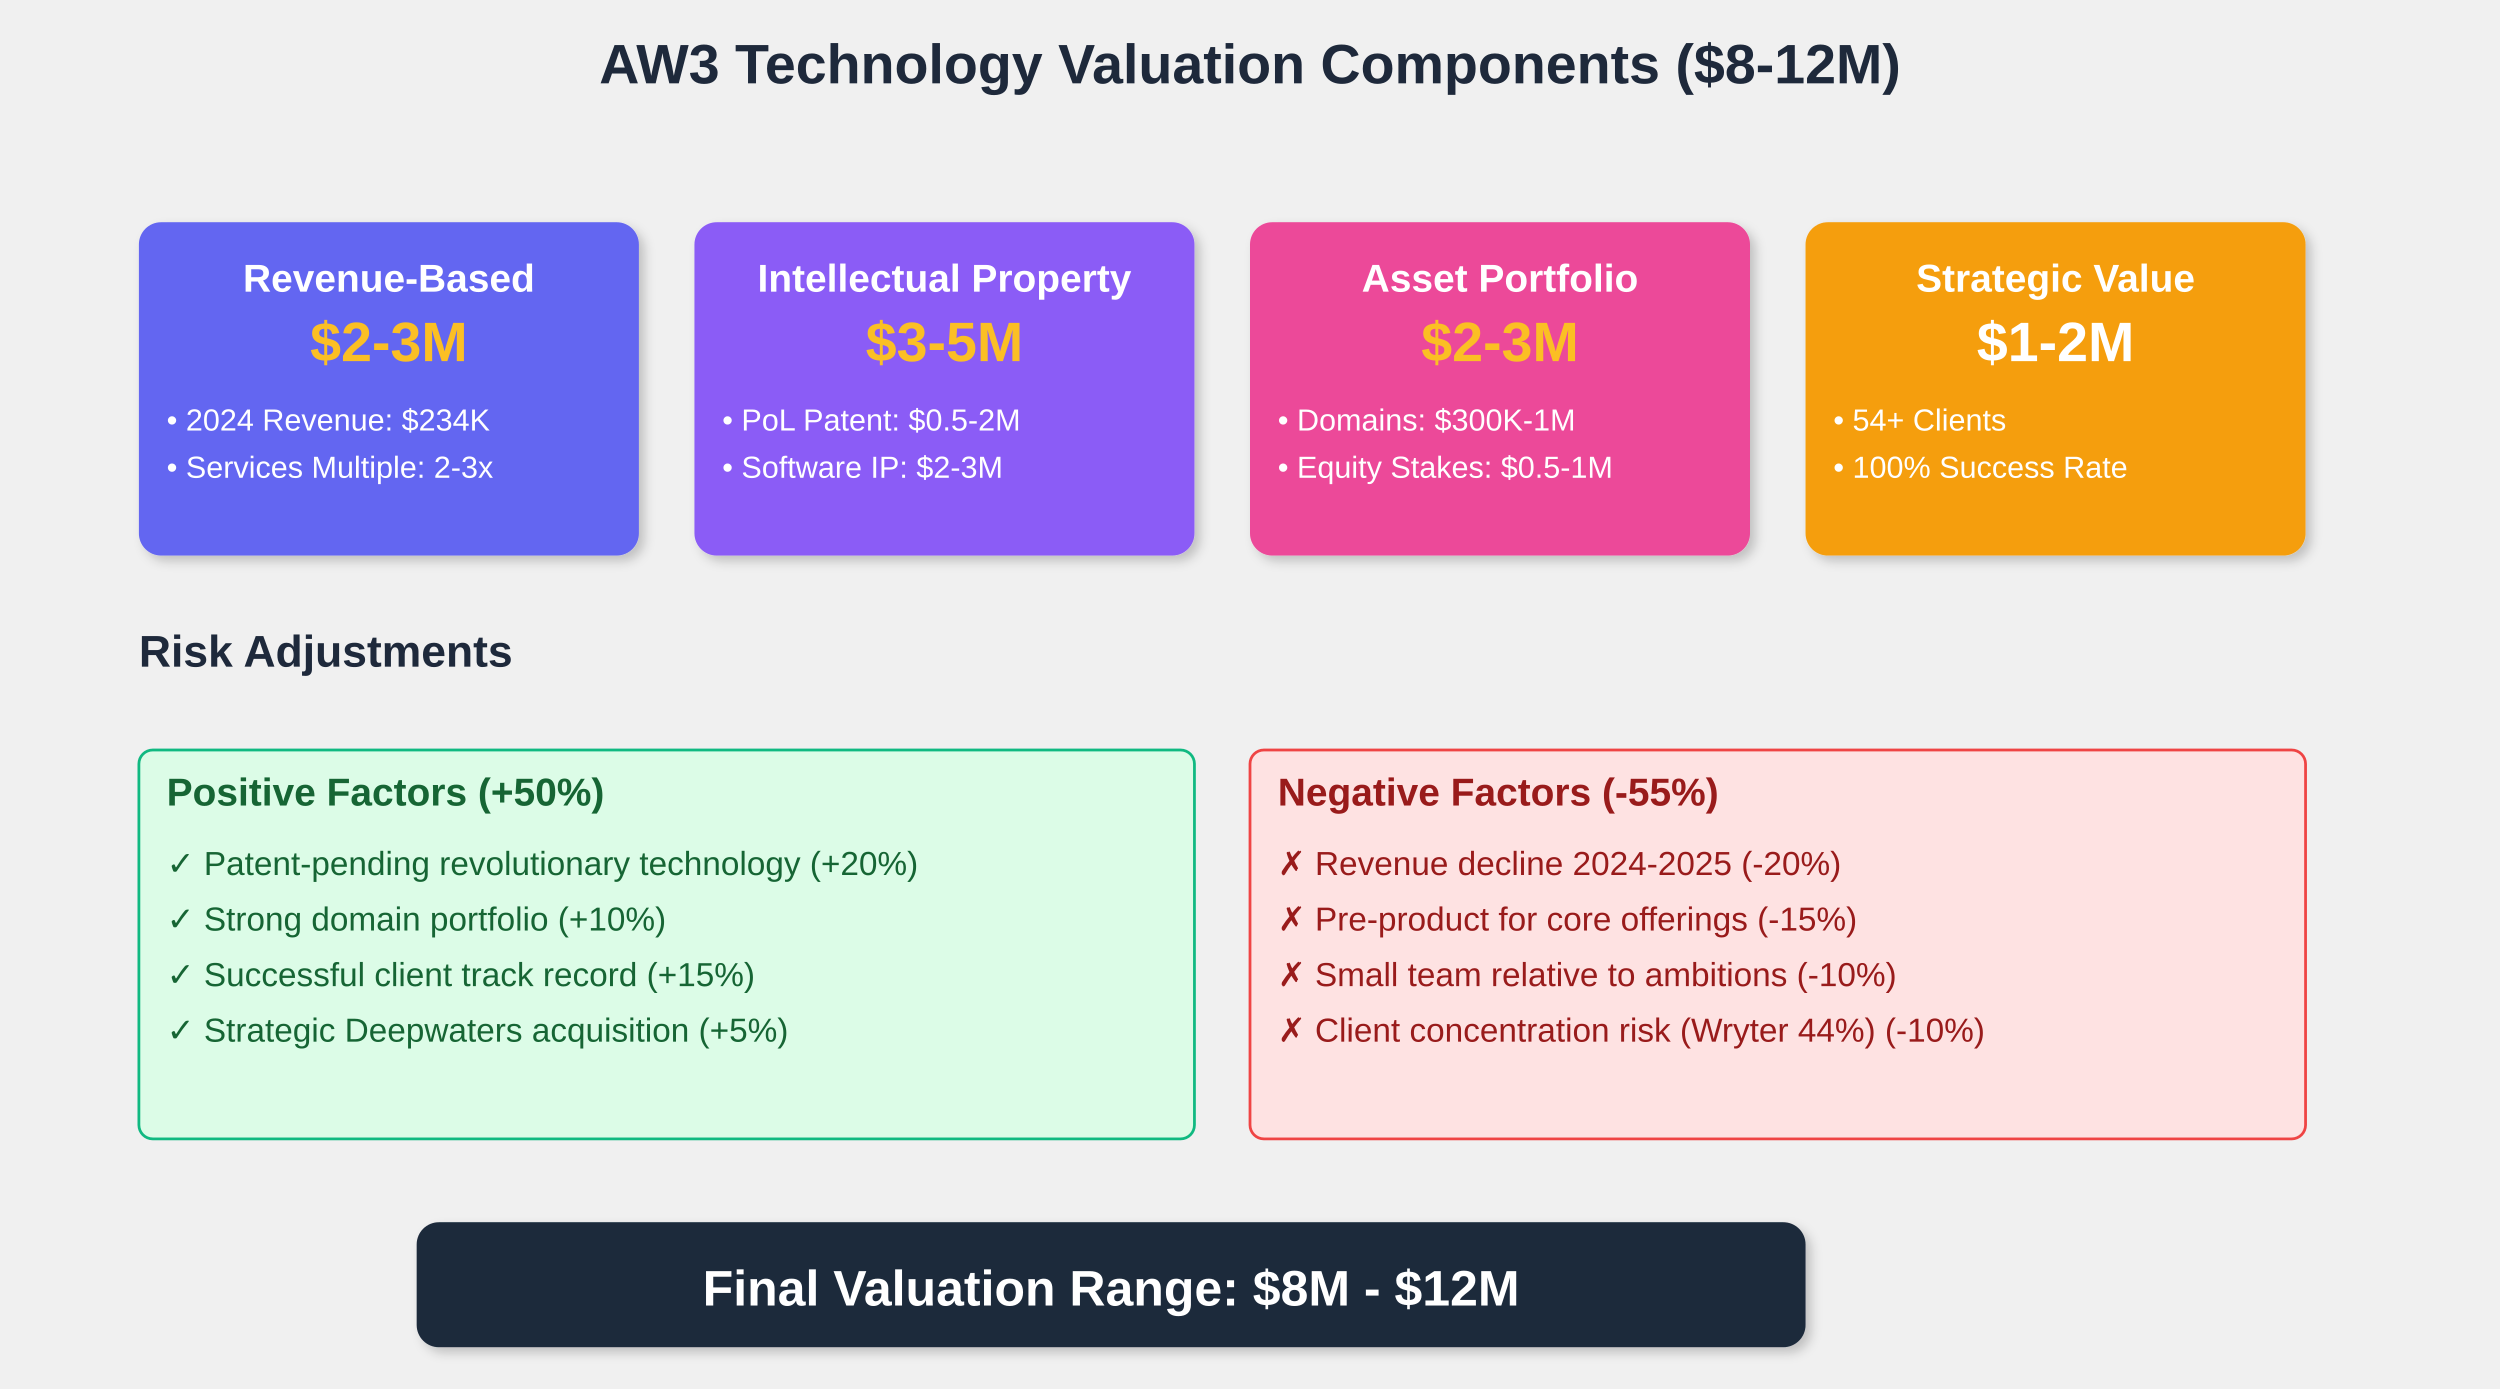
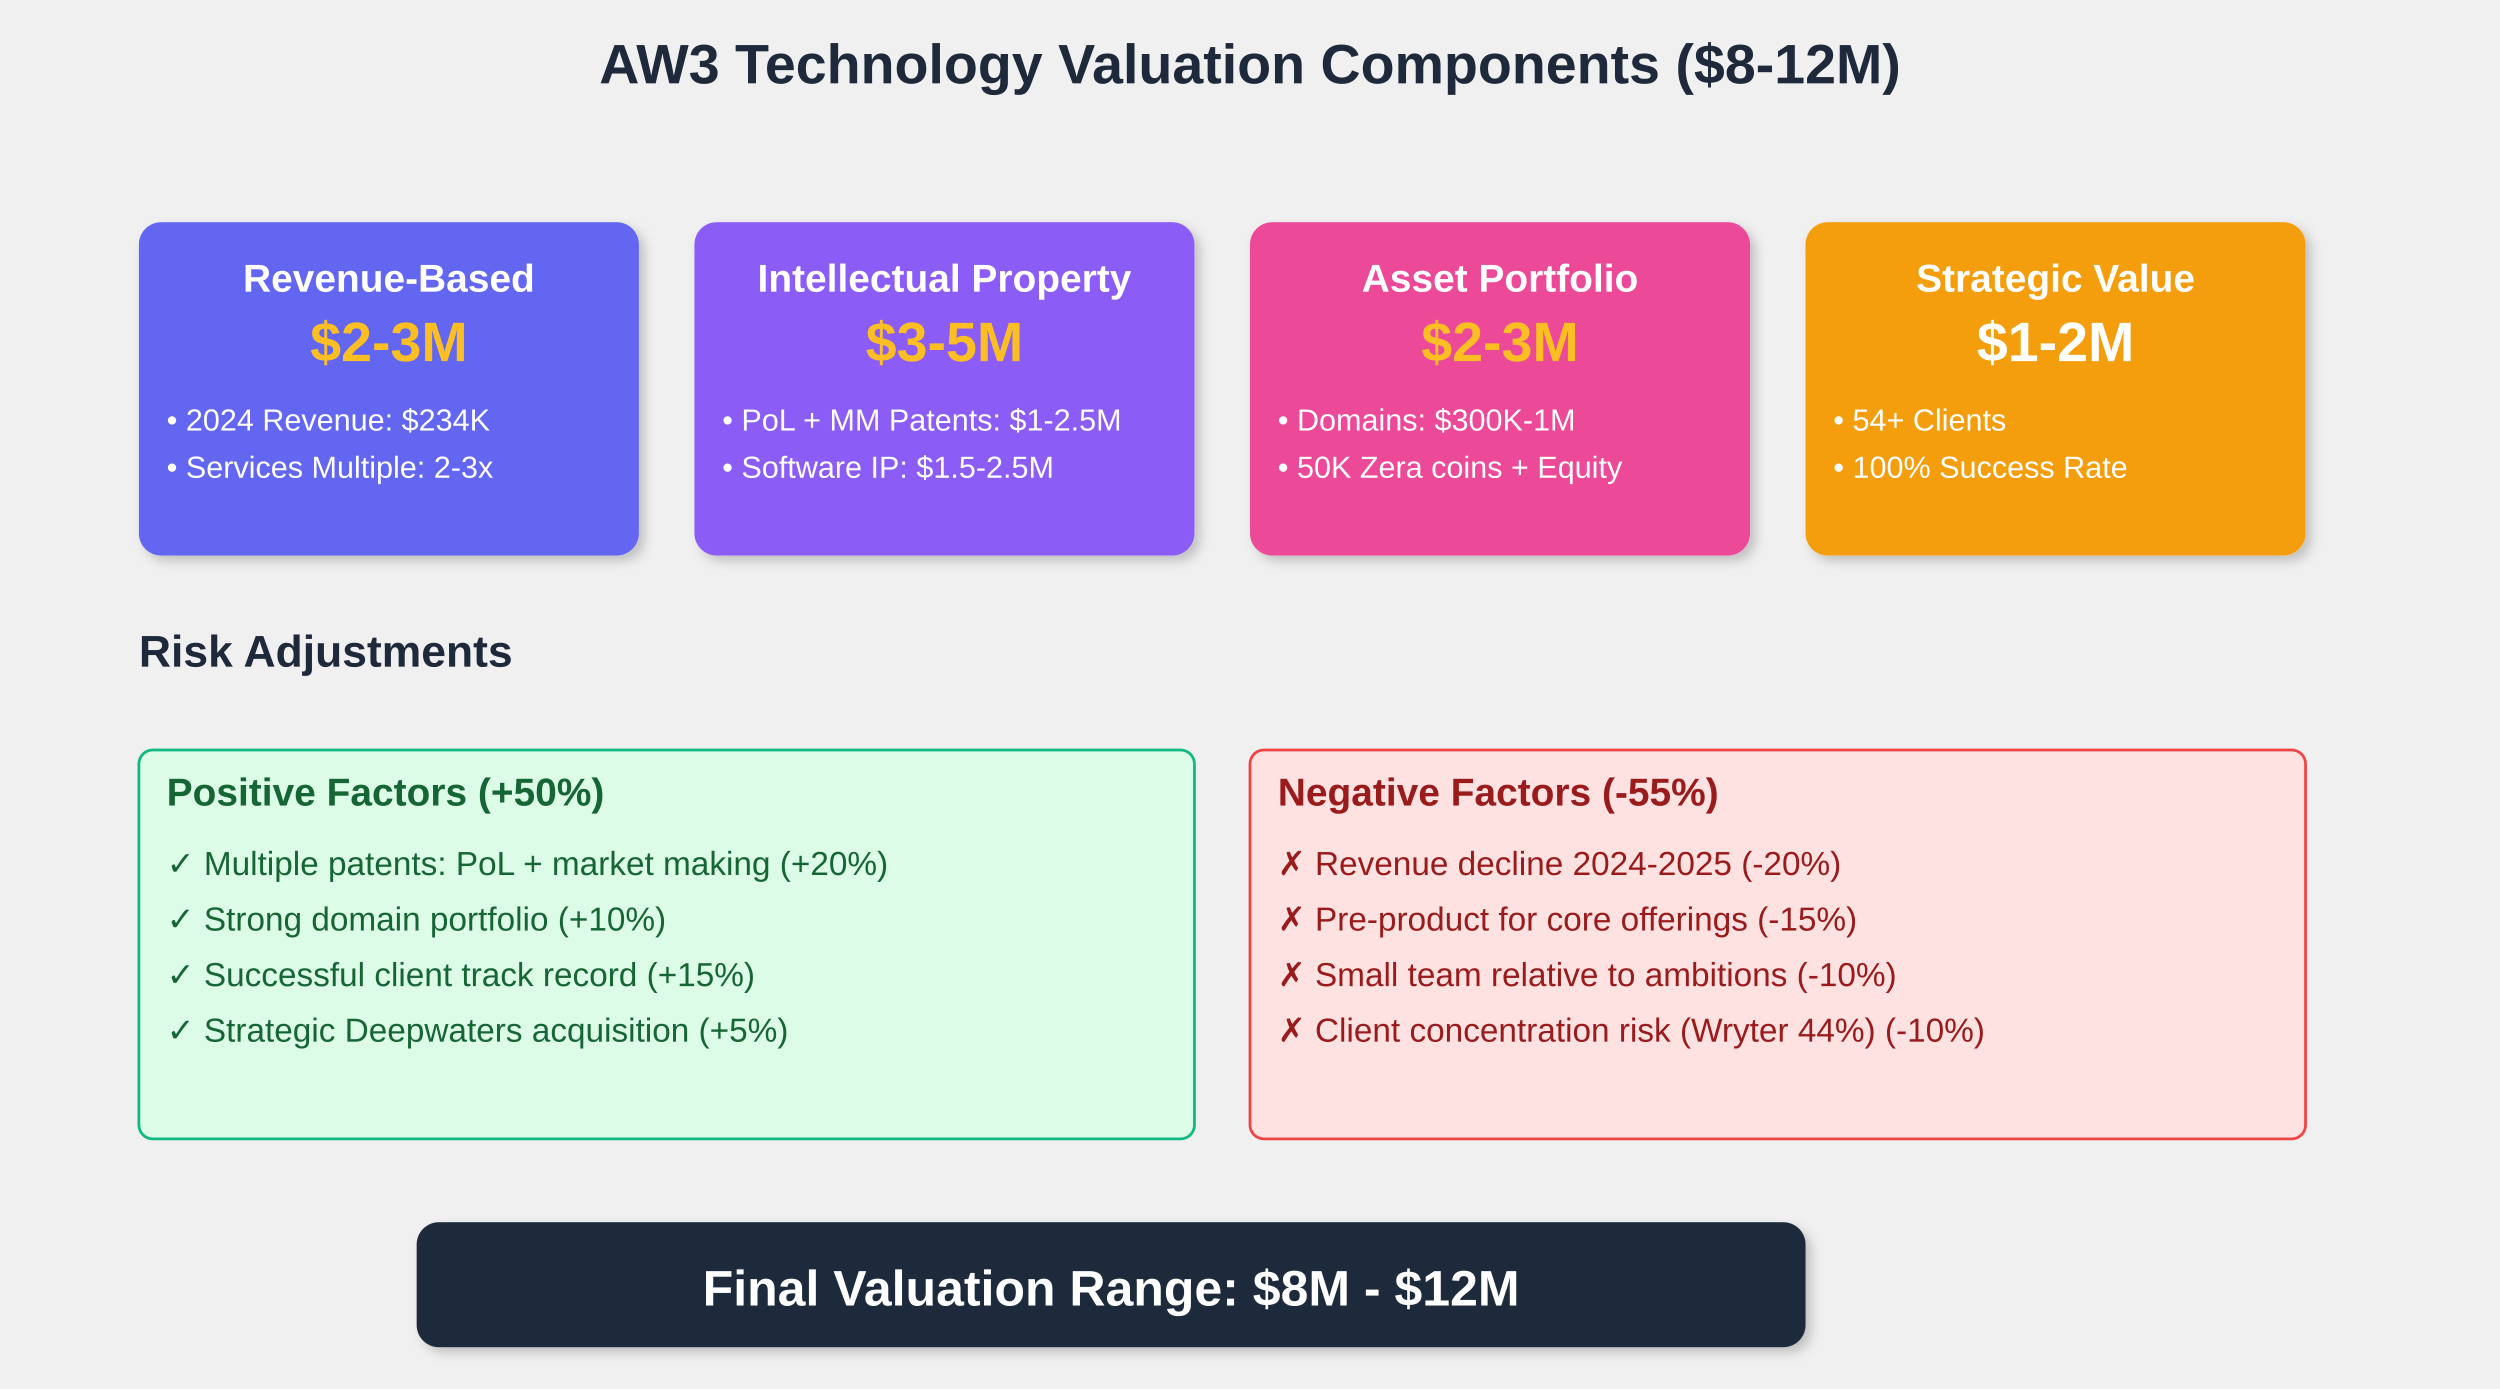
<svg xmlns="http://www.w3.org/2000/svg" viewBox="0 0 900 500">
  <defs>
    <filter id="shadow" x="-50%" y="-50%" width="200%" height="200%">
      <feDropShadow dx="2" dy="2" stdDeviation="2" flood-opacity="0.2" />
    </filter>
  </defs>
  <text x="450" y="30" font-family="Arial, sans-serif" font-size="20" font-weight="bold" text-anchor="middle" fill="#1e293b">
    AW3 Technology Valuation Components ($8-12M)
  </text>
  <g transform="translate(50, 80)">
    <rect x="0" y="0" width="180" height="120" fill="#6366f1" rx="8" filter="url(#shadow)" />
    <text x="90" y="25" font-family="Arial, sans-serif" font-size="14" font-weight="bold" text-anchor="middle" fill="white">
      Revenue-Based
    </text>
    <text x="90" y="50" font-family="Arial, sans-serif" font-size="20" font-weight="bold" text-anchor="middle" fill="#fbbf24">
      $2-3M
    </text>
    <g font-family="Arial, sans-serif" font-size="11" fill="white">
      <text x="10" y="75">• 2024 Revenue: $234K</text>
      <text x="10" y="92">• Services Multiple: 2-3x</text>
    </g>
  </g>
  <g transform="translate(250, 80)">
    <rect x="0" y="0" width="180" height="120" fill="#8b5cf6" rx="8" filter="url(#shadow)" />
    <text x="90" y="25" font-family="Arial, sans-serif" font-size="14" font-weight="bold" text-anchor="middle" fill="white">
      Intellectual Property
    </text>
    <text x="90" y="50" font-family="Arial, sans-serif" font-size="20" font-weight="bold" text-anchor="middle" fill="#fbbf24">
      $3-5M
    </text>
    <g font-family="Arial, sans-serif" font-size="11" fill="white">
-       <text x="10" y="75">• PoL Patent: $0.5-2M</text>
-       <text x="10" y="92">• Software IP: $2-3M</text>
+       <text x="10" y="75">• PoL + MM Patents: $1-2.5M</text>
+       <text x="10" y="92">• Software IP: $1.5-2.5M</text>
    </g>
  </g>
  <g transform="translate(450, 80)">
    <rect x="0" y="0" width="180" height="120" fill="#ec4899" rx="8" filter="url(#shadow)" />
    <text x="90" y="25" font-family="Arial, sans-serif" font-size="14" font-weight="bold" text-anchor="middle" fill="white">
      Asset Portfolio
    </text>
    <text x="90" y="50" font-family="Arial, sans-serif" font-size="20" font-weight="bold" text-anchor="middle" fill="#fbbf24">
      $2-3M
    </text>
    <g font-family="Arial, sans-serif" font-size="11" fill="white">
      <text x="10" y="75">• Domains: $300K-1M</text>
-       <text x="10" y="92">• Equity Stakes: $0.5-1M</text>
+       <text x="10" y="92">• 50K Zera coins + Equity</text>
    </g>
  </g>
  <g transform="translate(650, 80)">
    <rect x="0" y="0" width="180" height="120" fill="#f59e0b" rx="8" filter="url(#shadow)" />
    <text x="90" y="25" font-family="Arial, sans-serif" font-size="14" font-weight="bold" text-anchor="middle" fill="white">
      Strategic Value
    </text>
    <text x="90" y="50" font-family="Arial, sans-serif" font-size="20" font-weight="bold" text-anchor="middle" fill="white">
      $1-2M
    </text>
    <g font-family="Arial, sans-serif" font-size="11" fill="white">
      <text x="10" y="75">• 54+ Clients</text>
      <text x="10" y="92">• 100% Success Rate</text>
    </g>
  </g>
  <g transform="translate(50, 240)">
    <text x="0" y="0" font-family="Arial, sans-serif" font-size="16" font-weight="bold" fill="#1e293b">
      Risk Adjustments
    </text>
    <g transform="translate(0, 30)">
      <rect x="0" y="0" width="380" height="140" fill="#dcfce7" stroke="#10b981" stroke-width="1" rx="5" />
      <text x="10" y="20" font-family="Arial, sans-serif" font-size="14" font-weight="bold" fill="#166534">
        Positive Factors (+50%)
      </text>
      <g font-family="Arial, sans-serif" font-size="12" fill="#166534">
-         <text x="10" y="45">✓ Patent-pending revolutionary technology (+20%)</text>
+         <text x="10" y="45">✓ Multiple patents: PoL + market making (+20%)</text>
        <text x="10" y="65">✓ Strong domain portfolio (+10%)</text>
        <text x="10" y="85">✓ Successful client track record (+15%)</text>
        <text x="10" y="105">✓ Strategic Deepwaters acquisition (+5%)</text>
      </g>
    </g>
    <g transform="translate(400, 30)">
      <rect x="0" y="0" width="380" height="140" fill="#fee2e2" stroke="#ef4444" stroke-width="1" rx="5" />
      <text x="10" y="20" font-family="Arial, sans-serif" font-size="14" font-weight="bold" fill="#991b1b">
        Negative Factors (-55%)
      </text>
      <g font-family="Arial, sans-serif" font-size="12" fill="#991b1b">
        <text x="10" y="45">✗ Revenue decline 2024-2025 (-20%)</text>
        <text x="10" y="65">✗ Pre-product for core offerings (-15%)</text>
        <text x="10" y="85">✗ Small team relative to ambitions (-10%)</text>
        <text x="10" y="105">✗ Client concentration risk (Wryter 44%) (-10%)</text>
      </g>
    </g>
  </g>
  <g transform="translate(150, 440)">
    <rect x="0" y="0" width="500" height="45" fill="#1e293b" rx="8" filter="url(#shadow)" />
    <text x="250" y="30" font-family="Arial, sans-serif" font-size="18" font-weight="bold" text-anchor="middle" fill="white">
      Final Valuation Range: $8M - $12M
    </text>
  </g>
</svg>
